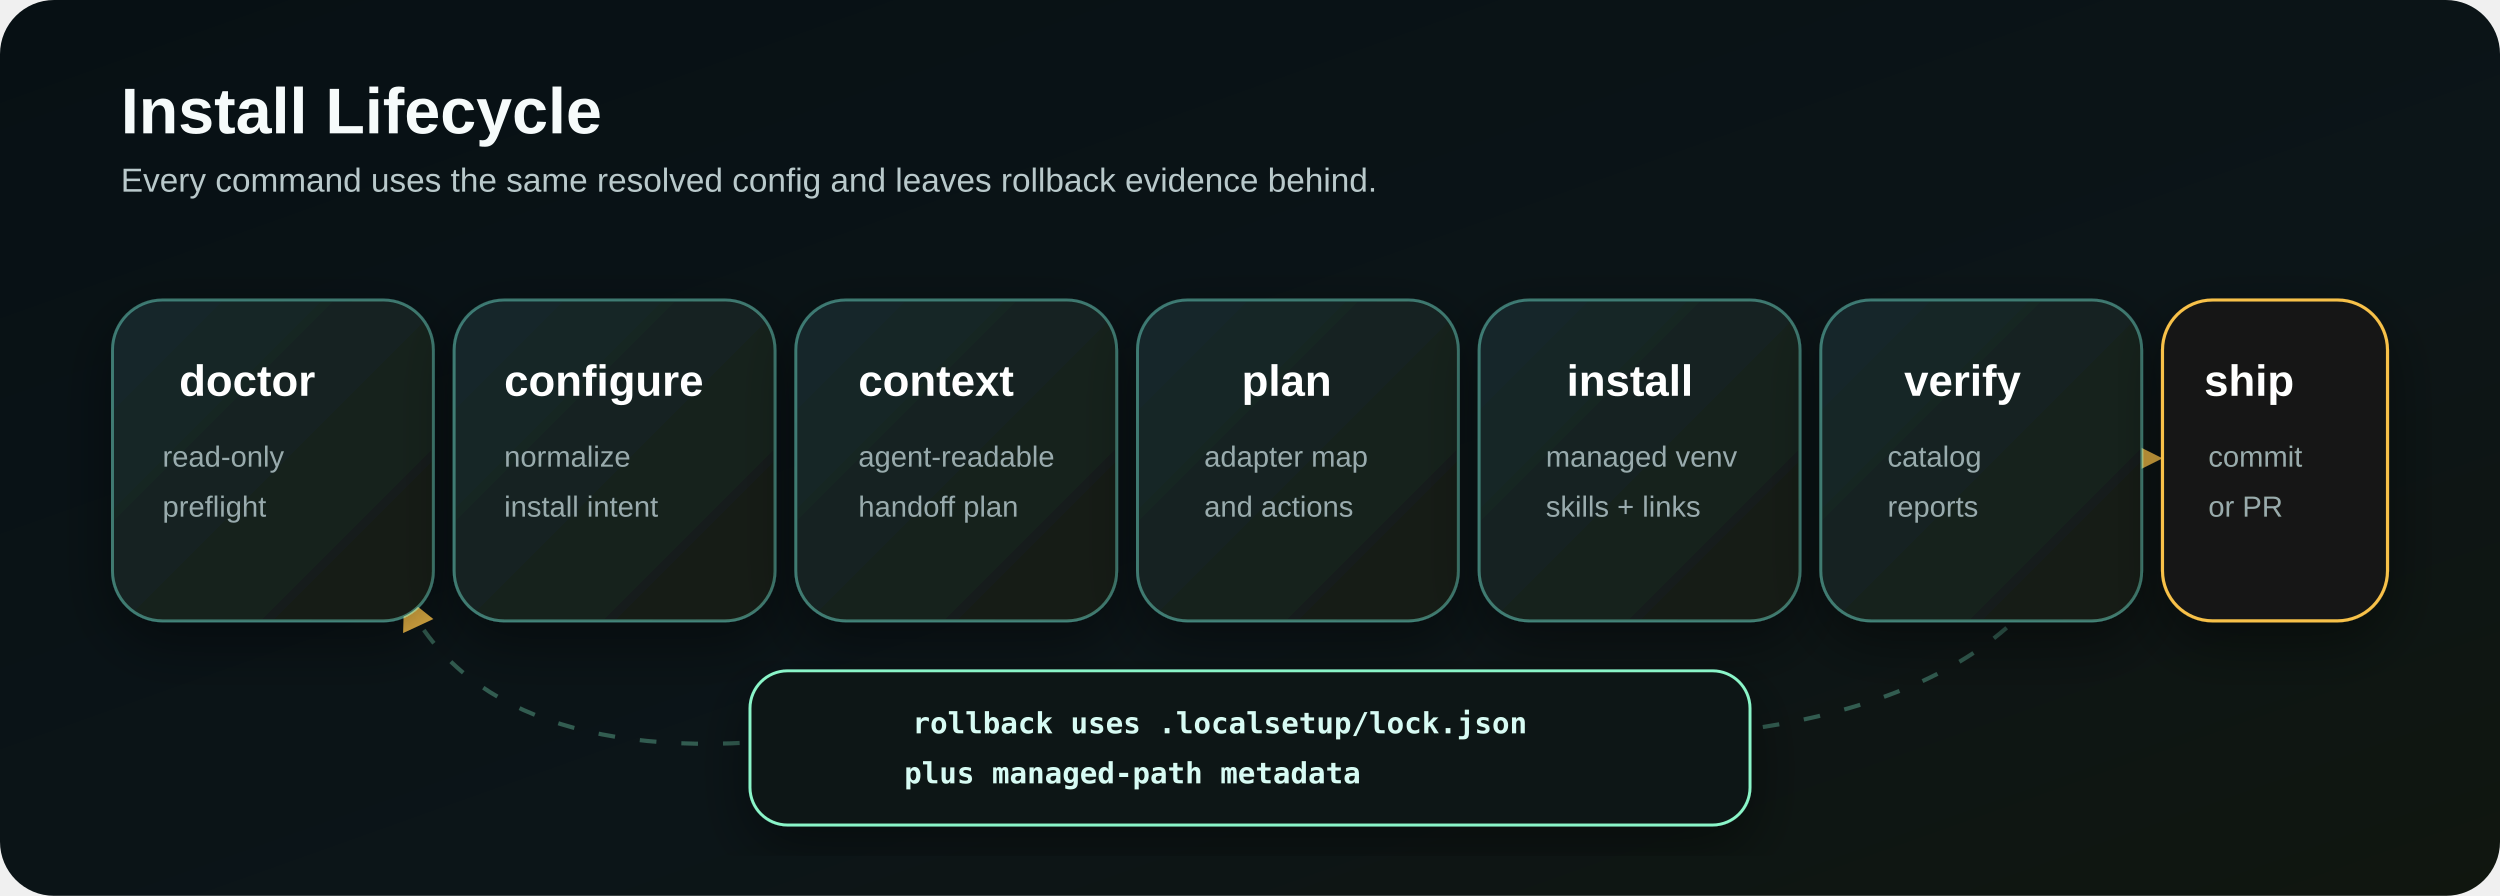
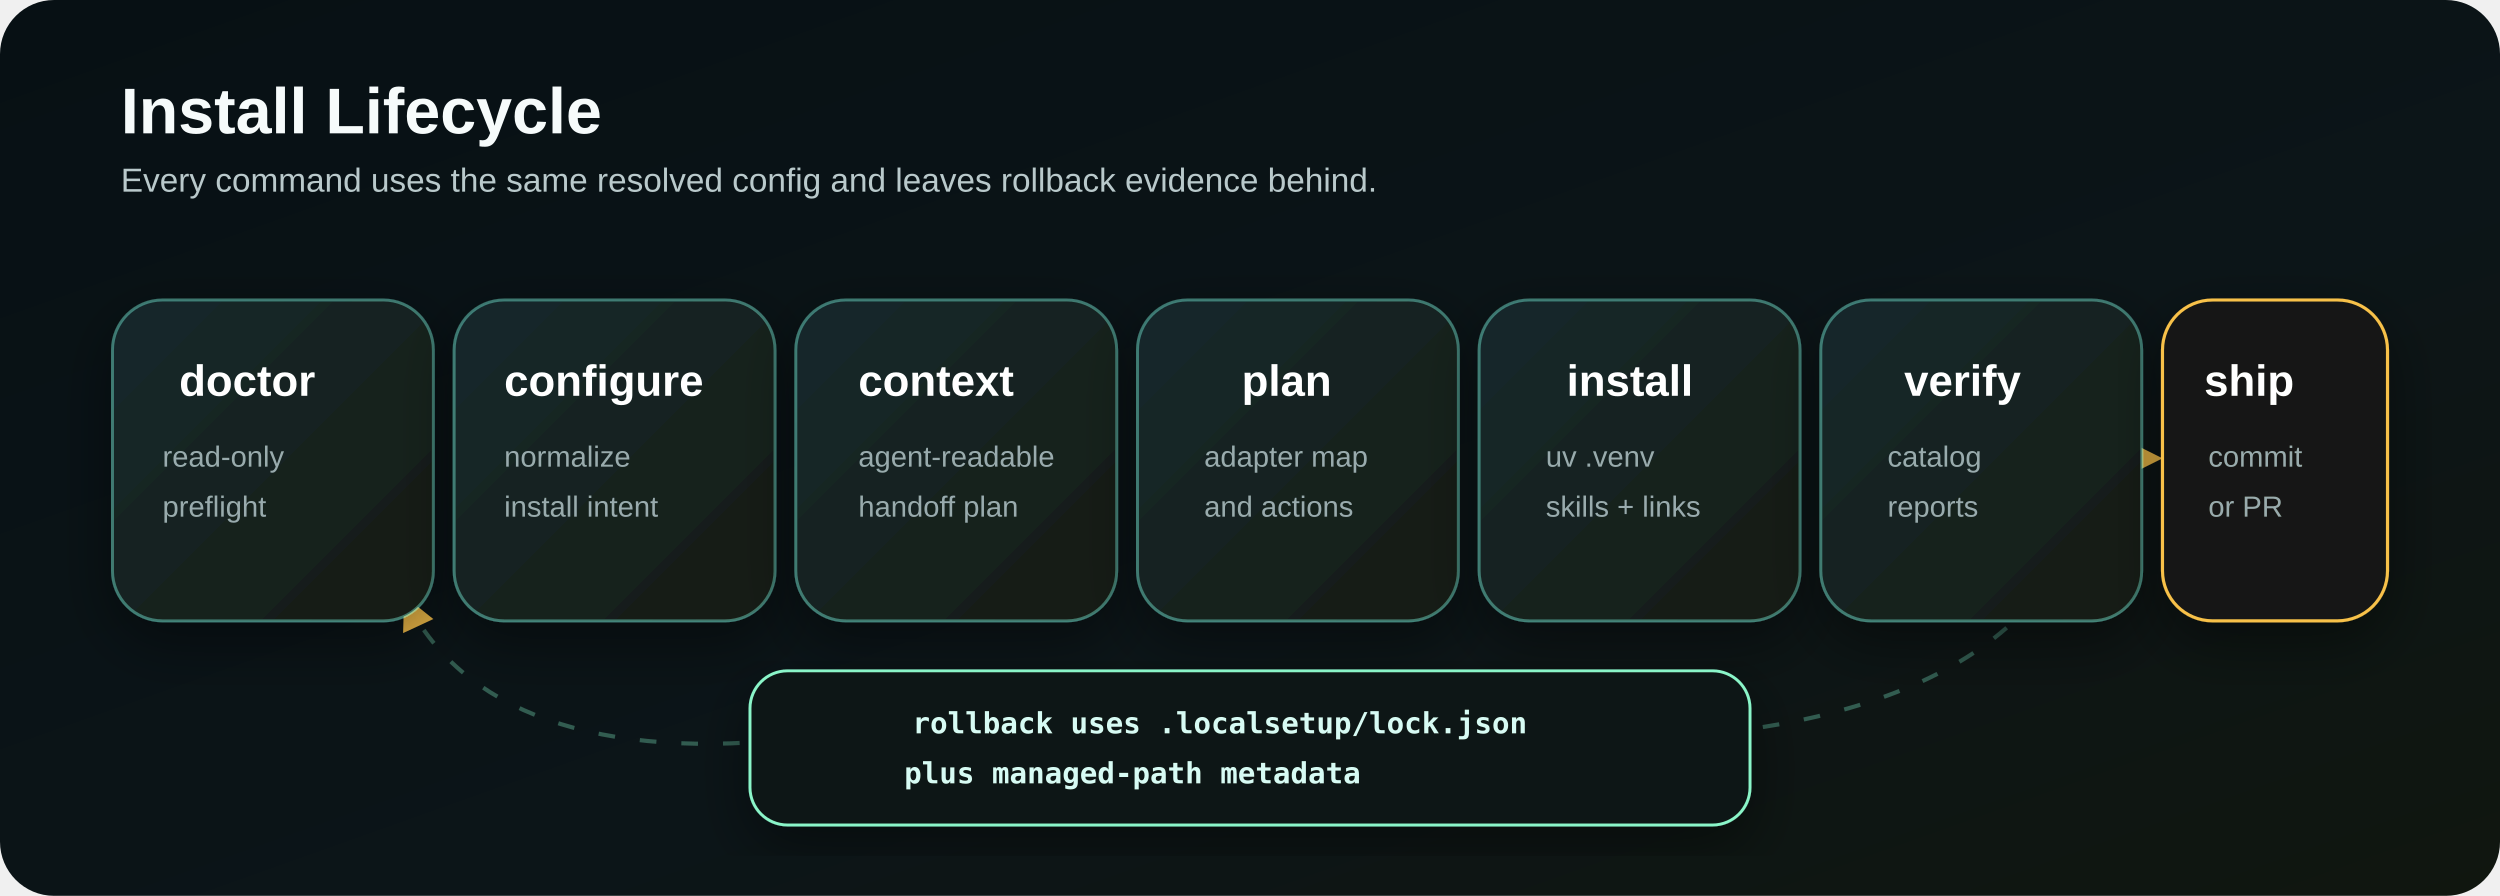
<svg xmlns="http://www.w3.org/2000/svg" viewBox="0 0 1200 430" role="img" aria-labelledby="title desc">
  <defs>
    <linearGradient id="bg" x1="0" y1="0" x2="1" y2="1">
      <stop offset="0" stop-color="#071014" />
      <stop offset="0.6" stop-color="#0c1518" />
      <stop offset="1" stop-color="#10160f" />
    </linearGradient>
    <linearGradient id="node" x1="0" y1="0" x2="1" y2="1">
      <stop offset="0" stop-color="#13292d" />
      <stop offset="1" stop-color="#171c13" />
    </linearGradient>
    <linearGradient id="stroke" x1="0" y1="0" x2="1" y2="0">
      <stop offset="0" stop-color="#22d3c5" />
      <stop offset="0.55" stop-color="#f8c14a" />
      <stop offset="1" stop-color="#8af5c9" />
    </linearGradient>
    <marker id="arrow" markerWidth="12" markerHeight="12" refX="10" refY="6" orient="auto">
      <path d="M2,2 L10,6 L2,10 Z" fill="#f8c14a" />
    </marker>
    <filter id="shadow" x="-20%" y="-20%" width="140%" height="140%">
      <feDropShadow dx="0" dy="10" stdDeviation="14" flood-color="#000000" flood-opacity="0.42" />
    </filter>
    <style>
      .title { font: 800 31px Arial, sans-serif; fill: #f6fbfb; }
      .small { font: 500 16px Arial, sans-serif; fill: #b9c9cb; }
      .label { font: 800 21px Arial, sans-serif; fill: #ffffff; }
      .tiny { font: 500 14px Arial, sans-serif; fill: #99abad; }
      .mono { font: 600 14px ui-monospace, SFMono-Regular, Consolas, monospace; fill: #d7fbf4; }
      .node { fill: url(#node); stroke: rgba(125, 242, 221, 0.42); stroke-width: 1.4; }
      .line { fill: none; stroke: url(#stroke); stroke-width: 3; stroke-linecap: round; }
    </style>
  </defs>
  <rect width="1200" height="430" rx="26" fill="url(#bg)" />
  <text x="58" y="64" class="title">Install Lifecycle</text>
  <text x="58" y="92" class="small">Every command uses the same resolved config and leaves rollback evidence behind.</text>
  <path d="M156 220 H1038" class="line" marker-end="url(#arrow)" />
  <path d="M996 252 C974 324 874 360 742 354 C600 348 504 340 386 354 C288 366 220 342 194 286" fill="none" stroke="#335f53" stroke-width="2" stroke-dasharray="8 12" opacity="0.95" marker-end="url(#arrow)" />
  <g filter="url(#shadow)">
    <rect x="54" y="144" width="154" height="154" rx="24" class="node" />
    <text x="86" y="190" class="label">doctor</text>
    <text x="78" y="224" class="tiny">read-only</text>
    <text x="78" y="248" class="tiny">preflight</text>
  </g>
  <g filter="url(#shadow)">
    <rect x="218" y="144" width="154" height="154" rx="24" class="node" />
    <text x="242" y="190" class="label">configure</text>
    <text x="242" y="224" class="tiny">normalize</text>
    <text x="242" y="248" class="tiny">install intent</text>
  </g>
  <g filter="url(#shadow)">
    <rect x="382" y="144" width="154" height="154" rx="24" class="node" />
    <text x="412" y="190" class="label">context</text>
    <text x="412" y="224" class="tiny">agent-readable</text>
    <text x="412" y="248" class="tiny">handoff plan</text>
  </g>
  <g filter="url(#shadow)">
    <rect x="546" y="144" width="154" height="154" rx="24" class="node" />
    <text x="596" y="190" class="label">plan</text>
    <text x="578" y="224" class="tiny">adapter map</text>
    <text x="578" y="248" class="tiny">and actions</text>
  </g>
  <g filter="url(#shadow)">
    <rect x="710" y="144" width="154" height="154" rx="24" class="node" />
    <text x="752" y="190" class="label">install</text>
-     <text x="742" y="224" class="tiny">managed venv</text>
+     <text x="742" y="224" class="tiny">uv .venv</text>
    <text x="742" y="248" class="tiny">skills + links</text>
  </g>
  <g filter="url(#shadow)">
    <rect x="874" y="144" width="154" height="154" rx="24" class="node" />
    <text x="914" y="190" class="label">verify</text>
    <text x="906" y="224" class="tiny">catalog</text>
    <text x="906" y="248" class="tiny">reports</text>
  </g>
  <g filter="url(#shadow)">
    <rect x="1038" y="144" width="108" height="154" rx="24" fill="#181913" stroke="#f8c14a" stroke-width="1.5" />
    <text x="1058" y="190" class="label">ship</text>
    <text x="1060" y="224" class="tiny">commit</text>
    <text x="1060" y="248" class="tiny">or PR</text>
  </g>
  <g filter="url(#shadow)">
    <rect x="360" y="322" width="480" height="74" rx="18" fill="#101914" stroke="#8af5c9" stroke-width="1.4" />
    <text x="438" y="352" class="mono">rollback uses .localsetup/lock.json</text>
    <text x="434" y="376" class="mono">plus managed-path metadata</text>
  </g>
</svg>
